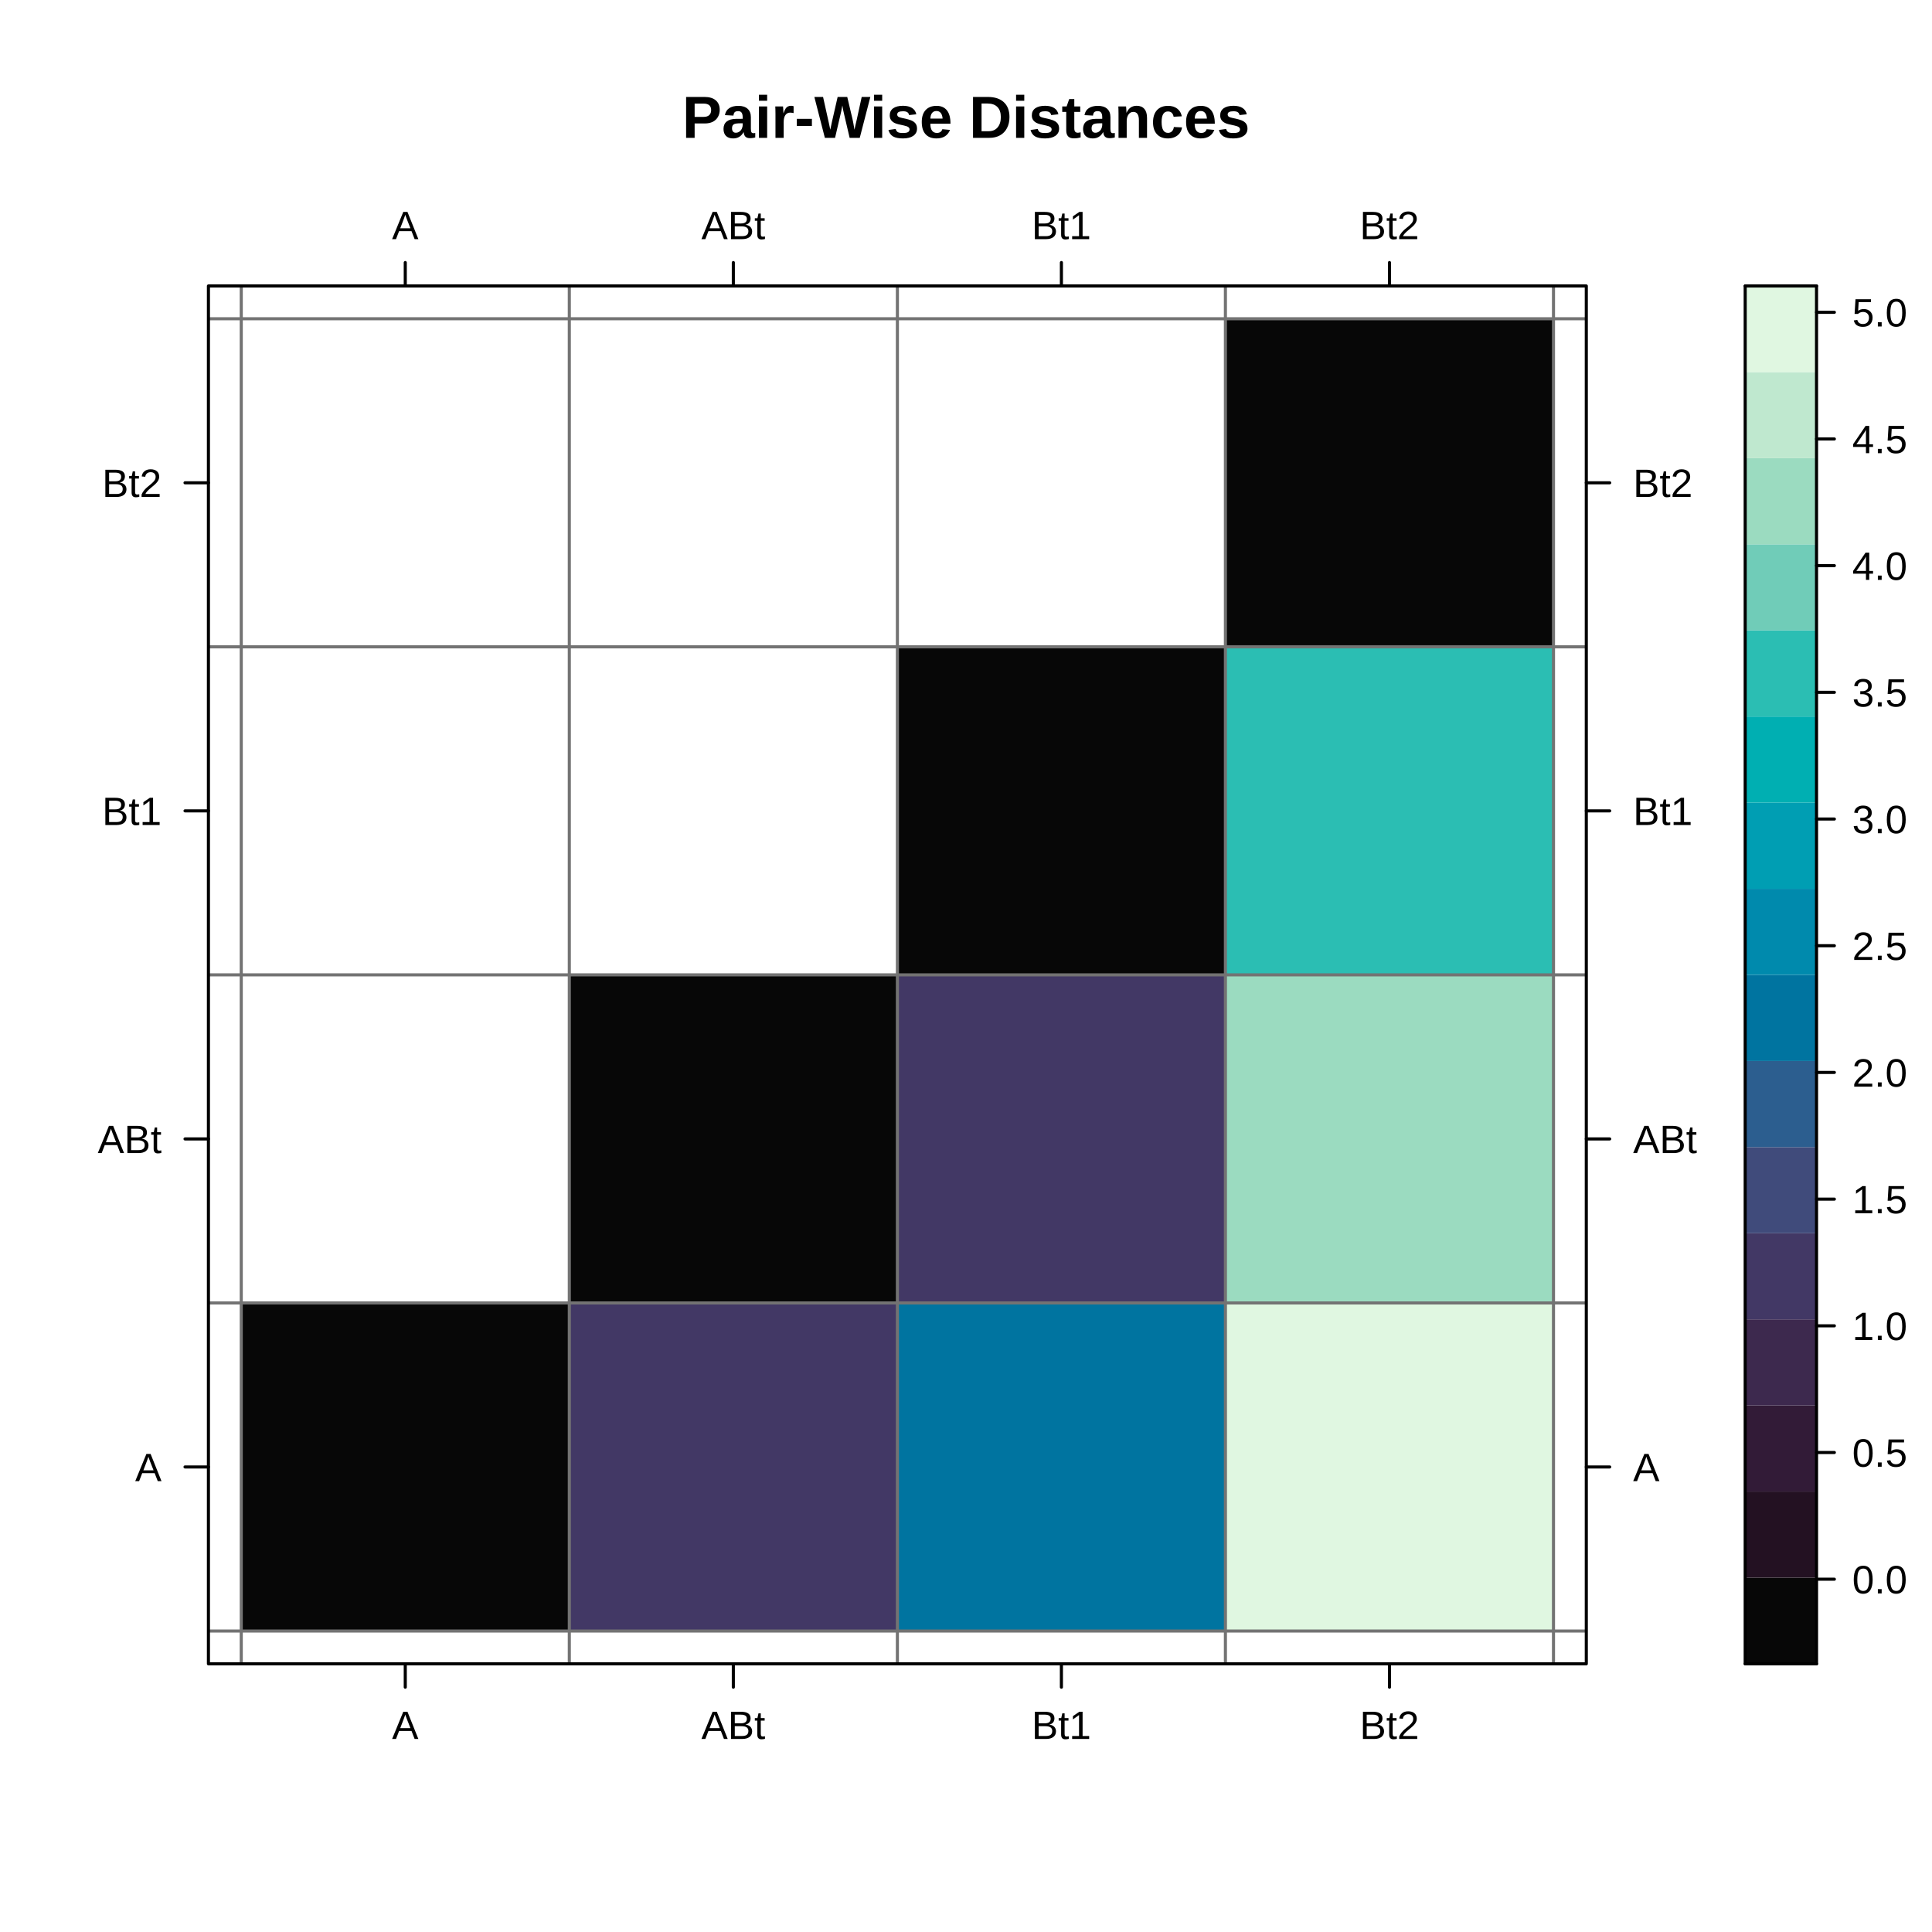
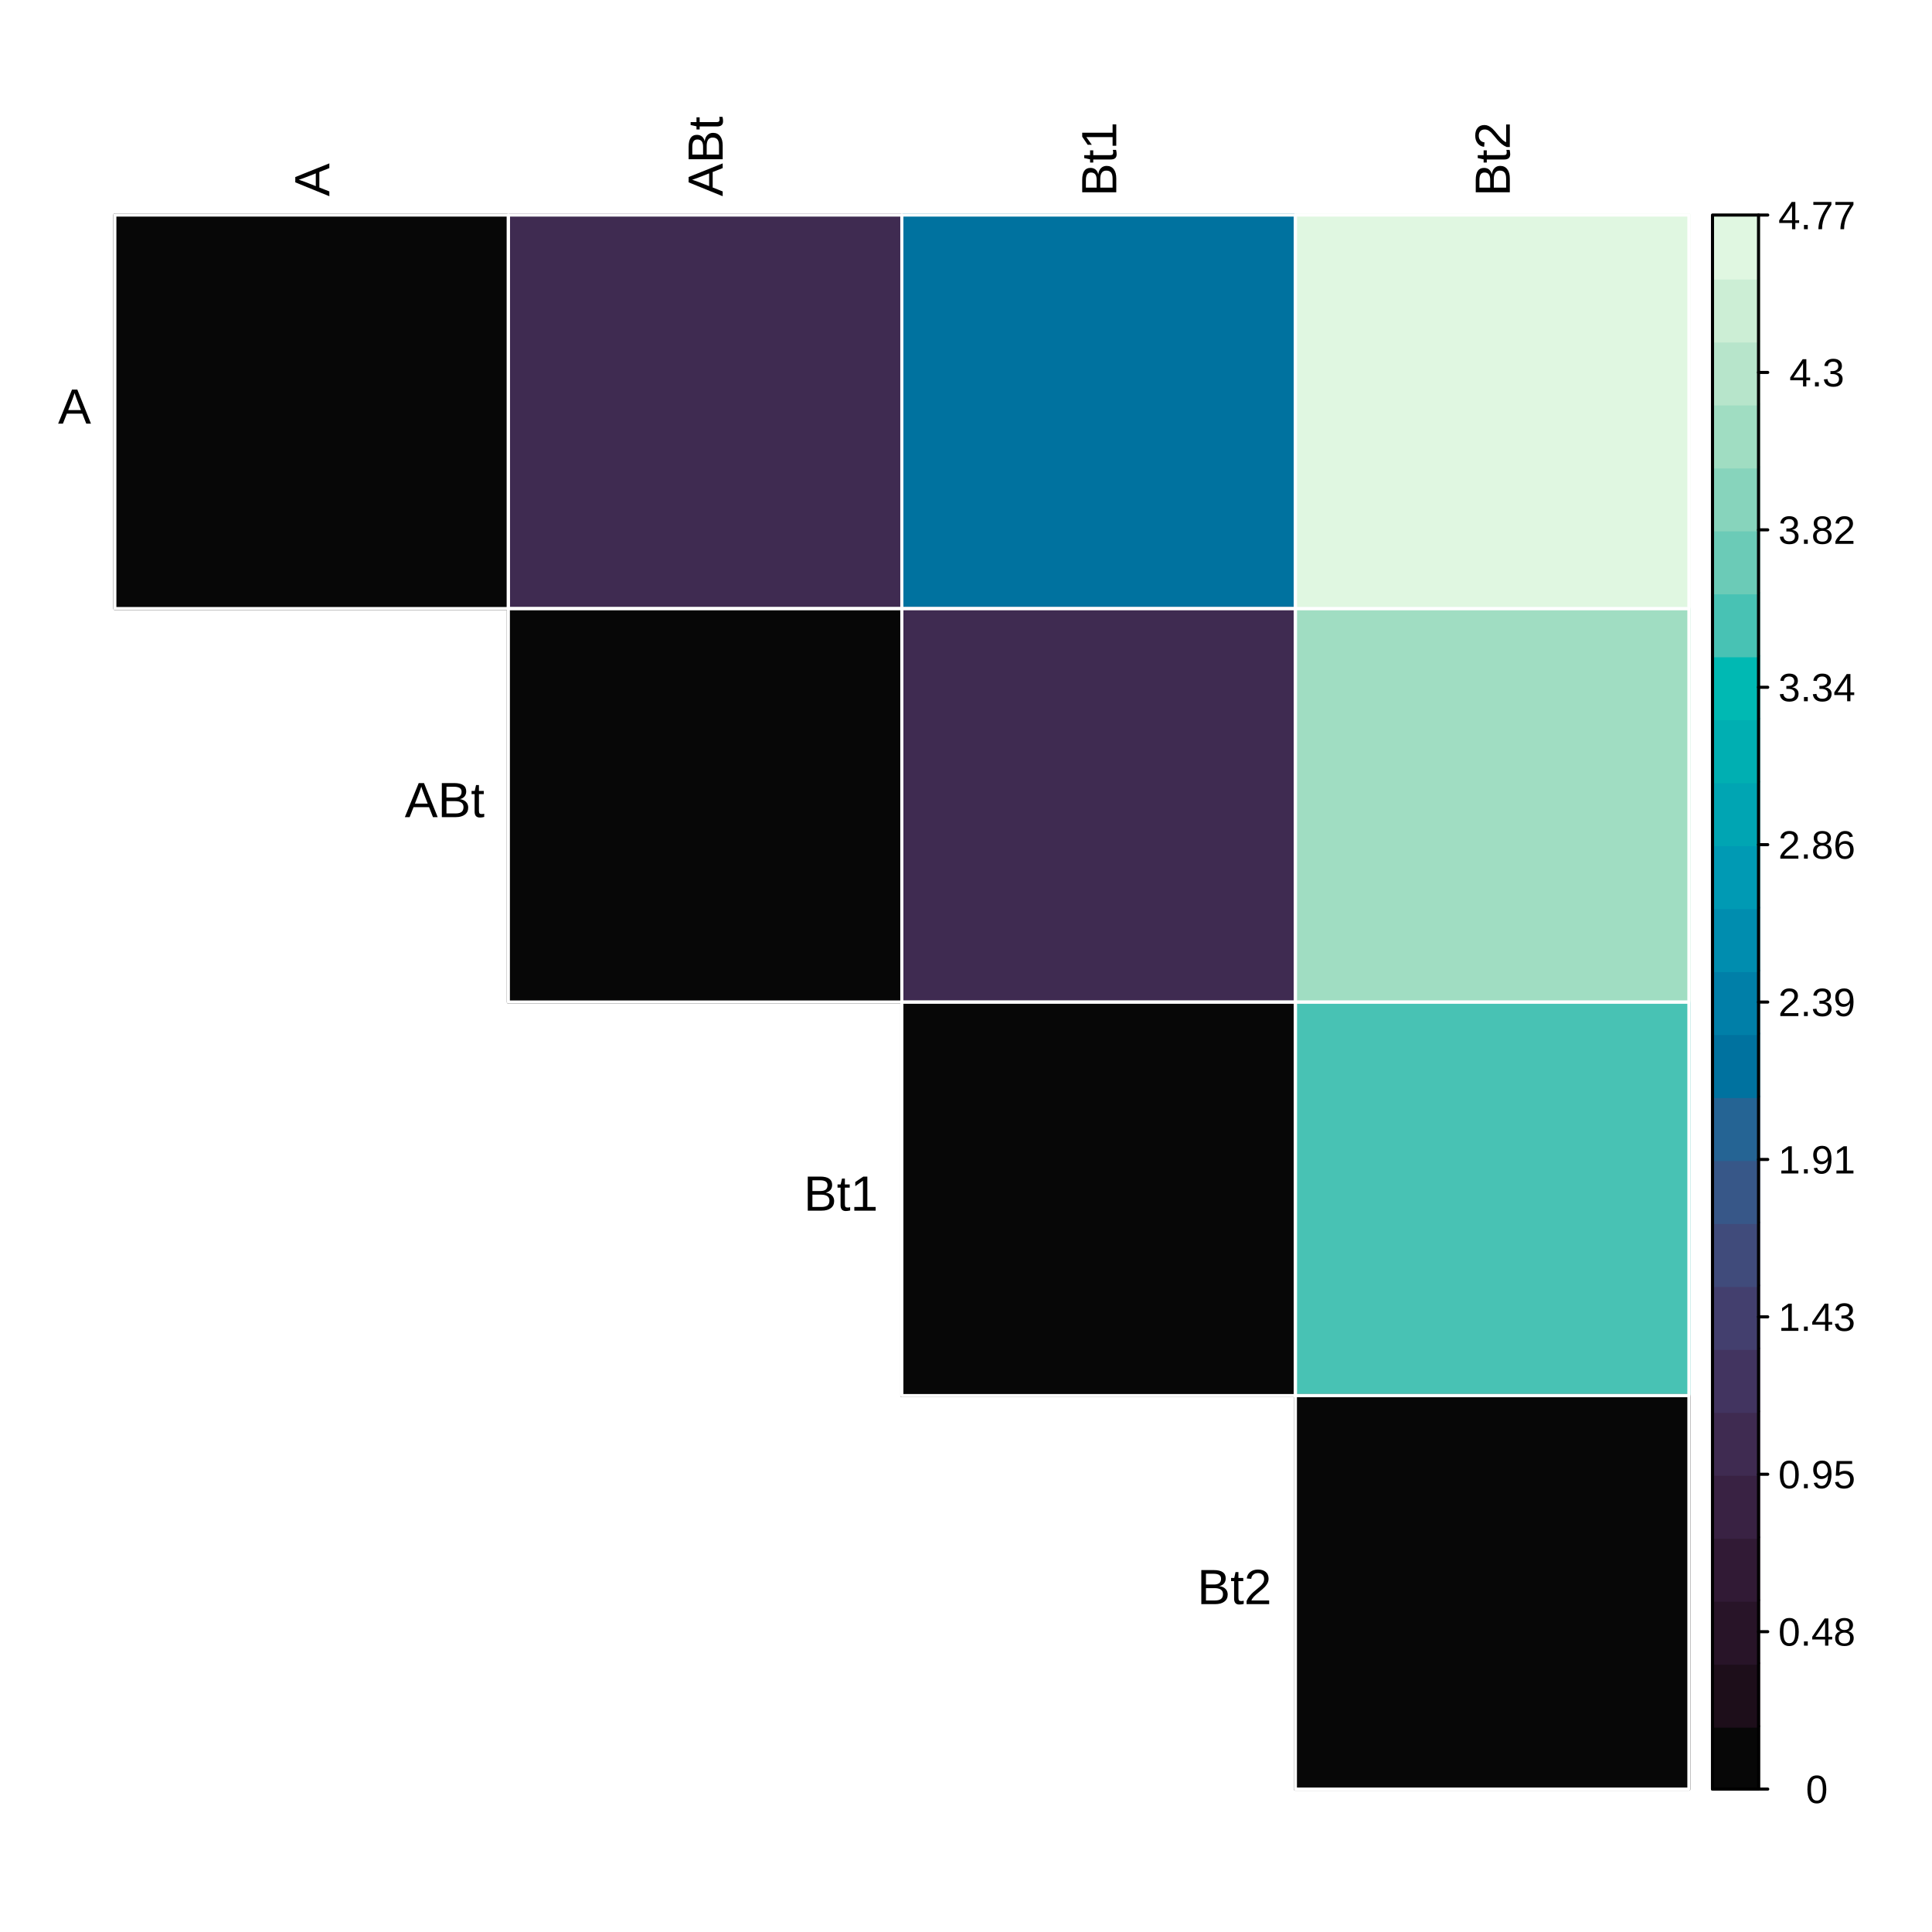
<svg xmlns="http://www.w3.org/2000/svg" width="468.00pt" height="468.00pt" viewBox="0 0 468.00 468.00">
  <g class="svglite">
    <defs>
      <style type="text/css">
    .svglite line, .svglite polyline, .svglite polygon, .svglite path, .svglite rect, .svglite circle {
      fill: none;
      stroke: #000000;
      stroke-linecap: round;
      stroke-linejoin: round;
      stroke-miterlimit: 10.00;
    }
    .svglite text {
      white-space: pre;
    }
    .svglite g.glyphgroup path {
      fill: inherit;
      stroke: none;
    }
  </style>
    </defs>
    <rect width="100%" height="100%" style="stroke: none; fill: #FFFFFF;" />
    <defs>
      <clipPath id="cpMC4wMHw0NjguMDB8MC4wMHw0NjguMDA=">
        <rect x="0.00" y="0.00" width="468.00" height="468.00" />
      </clipPath>
    </defs>
    <g clip-path="url(#cpMC4wMHw0NjguMDB8MC4wMHw0NjguMDA=)">
-       <rect x="0.00" y="-0" width="468.00" height="468.00" style="stroke-width: 0.75; stroke: none;" />
-       <text x="234.00" y="33.39" text-anchor="middle" style="font-size: 14.40px; font-weight: bold; font-family: &quot;Arial&quot;;" textLength="137.42px" lengthAdjust="spacingAndGlyphs">Pair-Wise Distances</text>
-     </g>
+ </g>
    <defs>
-       <clipPath id="cpNTAuNDl8Mzg0LjI2fDY5LjI3fDQwMy4wNA==">
-         <rect x="50.49" y="69.27" width="333.77" height="333.77" />
+       <clipPath id="cpMC4wMHw0NTYuNDh8MC4wMHw0NjYuNTY=">
+         <rect x="0.00" y="0.00" width="456.48" height="466.56" />
      </clipPath>
    </defs>
-     <g clip-path="url(#cpNTAuNDl8Mzg0LjI2fDY5LjI3fDQwMy4wNA==)">
- </g>
-     <g clip-path="url(#cpMC4wMHw0NjguMDB8MC4wMHw0NjguMDA=)">
-       <line x1="98.17" y1="69.27" x2="98.17" y2="63.60" style="stroke-width: 0.75;" />
-       <line x1="177.64" y1="69.27" x2="177.64" y2="63.60" style="stroke-width: 0.75;" />
-       <line x1="257.11" y1="69.27" x2="257.11" y2="63.60" style="stroke-width: 0.75;" />
-       <line x1="336.58" y1="69.27" x2="336.58" y2="63.60" style="stroke-width: 0.75;" />
-       <text x="98.17" y="57.93" text-anchor="middle" style="font-size: 9.60px; font-family: &quot;Arial&quot;;" textLength="6.41px" lengthAdjust="spacingAndGlyphs">A</text>
-       <text x="177.64" y="57.93" text-anchor="middle" style="font-size: 9.60px; font-family: &quot;Arial&quot;;" textLength="15.48px" lengthAdjust="spacingAndGlyphs">ABt</text>
-       <text x="257.11" y="57.93" text-anchor="middle" style="font-size: 9.60px; font-family: &quot;Arial&quot;;" textLength="14.41px" lengthAdjust="spacingAndGlyphs">Bt1</text>
-       <text x="336.58" y="57.93" text-anchor="middle" style="font-size: 9.60px; font-family: &quot;Arial&quot;;" textLength="14.41px" lengthAdjust="spacingAndGlyphs">Bt2</text>
-       <line x1="50.49" y1="355.35" x2="44.82" y2="355.35" style="stroke-width: 0.75;" />
-       <line x1="50.49" y1="275.89" x2="44.82" y2="275.89" style="stroke-width: 0.75;" />
-       <line x1="50.49" y1="196.42" x2="44.82" y2="196.42" style="stroke-width: 0.75;" />
-       <line x1="50.49" y1="116.95" x2="44.82" y2="116.95" style="stroke-width: 0.75;" />
-       <text x="39.15" y="358.79" text-anchor="end" style="font-size: 9.60px; font-family: &quot;Arial&quot;;" textLength="6.41px" lengthAdjust="spacingAndGlyphs">A</text>
-       <text x="39.15" y="279.32" text-anchor="end" style="font-size: 9.60px; font-family: &quot;Arial&quot;;" textLength="15.48px" lengthAdjust="spacingAndGlyphs">ABt</text>
-       <text x="39.15" y="199.85" text-anchor="end" style="font-size: 9.60px; font-family: &quot;Arial&quot;;" textLength="14.41px" lengthAdjust="spacingAndGlyphs">Bt1</text>
-       <text x="39.15" y="120.38" text-anchor="end" style="font-size: 9.60px; font-family: &quot;Arial&quot;;" textLength="14.41px" lengthAdjust="spacingAndGlyphs">Bt2</text>
-       <line x1="98.17" y1="403.04" x2="98.17" y2="408.70" style="stroke-width: 0.75;" />
-       <line x1="177.64" y1="403.04" x2="177.64" y2="408.70" style="stroke-width: 0.75;" />
-       <line x1="257.11" y1="403.04" x2="257.11" y2="408.70" style="stroke-width: 0.75;" />
-       <line x1="336.58" y1="403.04" x2="336.58" y2="408.70" style="stroke-width: 0.75;" />
-       <text x="98.17" y="421.24" text-anchor="middle" style="font-size: 9.60px; font-family: &quot;Arial&quot;;" textLength="6.41px" lengthAdjust="spacingAndGlyphs">A</text>
-       <text x="177.64" y="421.24" text-anchor="middle" style="font-size: 9.60px; font-family: &quot;Arial&quot;;" textLength="15.48px" lengthAdjust="spacingAndGlyphs">ABt</text>
-       <text x="257.11" y="421.24" text-anchor="middle" style="font-size: 9.60px; font-family: &quot;Arial&quot;;" textLength="14.41px" lengthAdjust="spacingAndGlyphs">Bt1</text>
-       <text x="336.58" y="421.24" text-anchor="middle" style="font-size: 9.60px; font-family: &quot;Arial&quot;;" textLength="14.41px" lengthAdjust="spacingAndGlyphs">Bt2</text>
-       <line x1="384.26" y1="355.35" x2="389.93" y2="355.35" style="stroke-width: 0.75;" />
-       <line x1="384.26" y1="275.89" x2="389.93" y2="275.89" style="stroke-width: 0.75;" />
-       <line x1="384.26" y1="196.42" x2="389.93" y2="196.42" style="stroke-width: 0.75;" />
-       <line x1="384.26" y1="116.95" x2="389.93" y2="116.95" style="stroke-width: 0.75;" />
-       <text x="395.60" y="358.79" style="font-size: 9.60px; font-family: &quot;Arial&quot;;" textLength="6.41px" lengthAdjust="spacingAndGlyphs">A</text>
-       <text x="395.60" y="279.32" style="font-size: 9.60px; font-family: &quot;Arial&quot;;" textLength="15.48px" lengthAdjust="spacingAndGlyphs">ABt</text>
-       <text x="395.60" y="199.85" style="font-size: 9.60px; font-family: &quot;Arial&quot;;" textLength="14.41px" lengthAdjust="spacingAndGlyphs">Bt1</text>
-       <text x="395.60" y="120.38" style="font-size: 9.60px; font-family: &quot;Arial&quot;;" textLength="14.41px" lengthAdjust="spacingAndGlyphs">Bt2</text>
-     </g>
-     <g clip-path="url(#cpNTAuNDl8Mzg0LjI2fDY5LjI3fDQwMy4wNA==)">
-       <rect x="58.44" y="315.62" width="79.47" height="79.47" style="stroke-width: 0.075; stroke: none; fill: #070707;" />
-       <rect x="137.91" y="315.62" width="79.47" height="79.47" style="stroke-width: 0.075; stroke: none; fill: #423865;" />
-       <rect x="217.38" y="315.62" width="79.47" height="79.47" style="stroke-width: 0.075; stroke: none; fill: #0074A0;" />
-       <rect x="296.84" y="315.62" width="79.47" height="79.47" style="stroke-width: 0.075; stroke: none; fill: #E0F7E1;" />
-       <rect x="137.91" y="236.15" width="79.47" height="79.47" style="stroke-width: 0.075; stroke: none; fill: #070707;" />
-       <rect x="217.38" y="236.15" width="79.47" height="79.47" style="stroke-width: 0.075; stroke: none; fill: #423865;" />
-       <rect x="296.84" y="236.15" width="79.47" height="79.47" style="stroke-width: 0.075; stroke: none; fill: #9BDBC0;" />
-       <rect x="217.38" y="156.68" width="79.47" height="79.47" style="stroke-width: 0.075; stroke: none; fill: #070707;" />
-       <rect x="296.84" y="156.68" width="79.47" height="79.47" style="stroke-width: 0.075; stroke: none; fill: #2BBEB3;" />
-       <rect x="296.84" y="77.21" width="79.47" height="79.47" style="stroke-width: 0.075; stroke: none; fill: #070707;" />
-       <line x1="50.49" y1="395.09" x2="384.26" y2="395.09" style="stroke-width: 0.75; stroke: #737373;" />
-       <line x1="50.49" y1="315.62" x2="384.26" y2="315.62" style="stroke-width: 0.75; stroke: #737373;" />
-       <line x1="50.49" y1="236.15" x2="384.26" y2="236.15" style="stroke-width: 0.75; stroke: #737373;" />
-       <line x1="50.49" y1="156.68" x2="384.26" y2="156.68" style="stroke-width: 0.75; stroke: #737373;" />
-       <line x1="50.49" y1="77.21" x2="384.26" y2="77.21" style="stroke-width: 0.75; stroke: #737373;" />
-       <line x1="50.49" y1="-2.25" x2="384.26" y2="-2.25" style="stroke-width: 0.75; stroke: #737373;" />
-       <line x1="50.49" y1="-81.72" x2="384.26" y2="-81.72" style="stroke-width: 0.75; stroke: #737373;" />
-       <line x1="50.49" y1="-161.19" x2="384.26" y2="-161.19" style="stroke-width: 0.75; stroke: #737373;" />
-       <line x1="50.49" y1="-240.66" x2="384.26" y2="-240.66" style="stroke-width: 0.75; stroke: #737373;" />
-       <line x1="50.49" y1="-320.13" x2="384.26" y2="-320.13" style="stroke-width: 0.75; stroke: #737373;" />
-       <line x1="50.49" y1="-399.60" x2="384.26" y2="-399.60" style="stroke-width: 0.75; stroke: #737373;" />
-       <line x1="50.49" y1="-479.06" x2="384.26" y2="-479.06" style="stroke-width: 0.75; stroke: #737373;" />
-       <line x1="50.49" y1="-558.53" x2="384.26" y2="-558.53" style="stroke-width: 0.75; stroke: #737373;" />
-       <line x1="50.49" y1="-638.00" x2="384.26" y2="-638.00" style="stroke-width: 0.75; stroke: #737373;" />
-       <line x1="50.49" y1="-717.47" x2="384.26" y2="-717.47" style="stroke-width: 0.75; stroke: #737373;" />
-       <line x1="50.49" y1="-796.94" x2="384.26" y2="-796.94" style="stroke-width: 0.75; stroke: #737373;" />
-       <line x1="58.44" y1="403.04" x2="58.44" y2="69.27" style="stroke-width: 0.75; stroke: #737373;" />
-       <line x1="137.91" y1="403.04" x2="137.91" y2="69.27" style="stroke-width: 0.75; stroke: #737373;" />
-       <line x1="217.38" y1="403.04" x2="217.38" y2="69.27" style="stroke-width: 0.75; stroke: #737373;" />
-       <line x1="296.84" y1="403.04" x2="296.84" y2="69.27" style="stroke-width: 0.75; stroke: #737373;" />
-       <line x1="376.31" y1="403.04" x2="376.31" y2="69.27" style="stroke-width: 0.75; stroke: #737373;" />
-       <line x1="455.78" y1="403.04" x2="455.78" y2="69.27" style="stroke-width: 0.75; stroke: #737373;" />
-       <line x1="535.25" y1="403.04" x2="535.25" y2="69.27" style="stroke-width: 0.75; stroke: #737373;" />
-       <line x1="614.72" y1="403.04" x2="614.72" y2="69.27" style="stroke-width: 0.75; stroke: #737373;" />
-       <line x1="694.19" y1="403.04" x2="694.19" y2="69.27" style="stroke-width: 0.75; stroke: #737373;" />
-       <line x1="773.65" y1="403.04" x2="773.65" y2="69.27" style="stroke-width: 0.75; stroke: #737373;" />
-       <line x1="853.12" y1="403.04" x2="853.12" y2="69.27" style="stroke-width: 0.75; stroke: #737373;" />
-       <line x1="932.59" y1="403.04" x2="932.59" y2="69.27" style="stroke-width: 0.75; stroke: #737373;" />
-       <line x1="1012.06" y1="403.04" x2="1012.06" y2="69.27" style="stroke-width: 0.75; stroke: #737373;" />
-       <line x1="1091.53" y1="403.04" x2="1091.53" y2="69.27" style="stroke-width: 0.75; stroke: #737373;" />
-       <line x1="1171.00" y1="403.04" x2="1171.00" y2="69.27" style="stroke-width: 0.75; stroke: #737373;" />
-       <line x1="1250.47" y1="403.04" x2="1250.47" y2="69.27" style="stroke-width: 0.75; stroke: #737373;" />
+     <g clip-path="url(#cpMC4wMHw0NTYuNDh8MC4wMHw0NjYuNTY=)">
+       <rect x="27.82" y="52.09" width="95.32" height="95.32" style="stroke-width: 0.75; stroke: #FFFFFF; fill: #FFFFFF;" />
+       <rect x="123.14" y="52.09" width="95.32" height="95.32" style="stroke-width: 0.75; stroke: #FFFFFF; fill: #FFFFFF;" />
+       <rect x="123.14" y="147.41" width="95.32" height="95.32" style="stroke-width: 0.75; stroke: #FFFFFF; fill: #FFFFFF;" />
+       <rect x="218.46" y="52.09" width="95.32" height="95.32" style="stroke-width: 0.75; stroke: #FFFFFF; fill: #FFFFFF;" />
+       <rect x="218.46" y="147.41" width="95.32" height="95.32" style="stroke-width: 0.75; stroke: #FFFFFF; fill: #FFFFFF;" />
+       <rect x="218.46" y="242.74" width="95.32" height="95.32" style="stroke-width: 0.75; stroke: #FFFFFF; fill: #FFFFFF;" />
+       <rect x="313.79" y="52.09" width="95.32" height="95.32" style="stroke-width: 0.75; stroke: #FFFFFF; fill: #FFFFFF;" />
+       <rect x="313.79" y="147.41" width="95.32" height="95.32" style="stroke-width: 0.75; stroke: #FFFFFF; fill: #FFFFFF;" />
+       <rect x="313.79" y="242.74" width="95.32" height="95.32" style="stroke-width: 0.75; stroke: #FFFFFF; fill: #FFFFFF;" />
+       <rect x="313.79" y="338.06" width="95.32" height="95.32" style="stroke-width: 0.75; stroke: #FFFFFF; fill: #FFFFFF;" />
+       <rect x="27.82" y="52.09" width="95.32" height="95.32" style="stroke-width: 0.75; stroke: #070707; fill: #070707;" />
+       <rect x="123.14" y="52.09" width="95.32" height="95.32" style="stroke-width: 0.75; stroke: #3F2B51; fill: #3F2B51;" />
+       <rect x="123.14" y="147.41" width="95.32" height="95.32" style="stroke-width: 0.75; stroke: #070707; fill: #070707;" />
+       <rect x="218.46" y="52.09" width="95.32" height="95.32" style="stroke-width: 0.75; stroke: #00729F; fill: #00729F;" />
+       <rect x="218.46" y="147.41" width="95.32" height="95.32" style="stroke-width: 0.75; stroke: #3F2B51; fill: #3F2B51;" />
+       <rect x="218.46" y="242.74" width="95.32" height="95.32" style="stroke-width: 0.75; stroke: #070707; fill: #070707;" />
+       <rect x="313.79" y="52.09" width="95.32" height="95.32" style="stroke-width: 0.75; stroke: #E0F7E1; fill: #E0F7E1;" />
+       <rect x="313.79" y="147.41" width="95.32" height="95.32" style="stroke-width: 0.75; stroke: #A0DDC2; fill: #A0DDC2;" />
+       <rect x="313.79" y="242.74" width="95.32" height="95.32" style="stroke-width: 0.75; stroke: #48C2B4; fill: #48C2B4;" />
+       <rect x="313.79" y="338.06" width="95.32" height="95.32" style="stroke-width: 0.75; stroke: #070707; fill: #070707;" />
+       <rect x="27.82" y="52.09" width="95.32" height="95.32" style="stroke-width: 0.75; stroke: #FFFFFF;" />
+       <rect x="123.14" y="52.09" width="95.32" height="95.32" style="stroke-width: 0.75; stroke: #FFFFFF;" />
+       <rect x="123.14" y="147.41" width="95.32" height="95.32" style="stroke-width: 0.75; stroke: #FFFFFF;" />
+       <rect x="218.46" y="52.09" width="95.32" height="95.32" style="stroke-width: 0.75; stroke: #FFFFFF;" />
+       <rect x="218.46" y="147.41" width="95.32" height="95.32" style="stroke-width: 0.75; stroke: #FFFFFF;" />
+       <rect x="218.46" y="242.74" width="95.32" height="95.32" style="stroke-width: 0.75; stroke: #FFFFFF;" />
+       <rect x="313.79" y="52.09" width="95.32" height="95.32" style="stroke-width: 0.75; stroke: #FFFFFF;" />
+       <rect x="313.79" y="147.41" width="95.32" height="95.32" style="stroke-width: 0.75; stroke: #FFFFFF;" />
+       <rect x="313.79" y="242.74" width="95.32" height="95.32" style="stroke-width: 0.75; stroke: #FFFFFF;" />
+       <rect x="313.79" y="338.06" width="95.32" height="95.32" style="stroke-width: 0.75; stroke: #FFFFFF;" />
+       <rect x="414.83" y="418.13" width="11.15" height="15.25" style="stroke-width: 0.75; stroke: #070707; fill: #070707;" />
+       <rect x="414.83" y="402.88" width="11.15" height="15.25" style="stroke-width: 0.75; stroke: #1D0E1A; fill: #1D0E1A;" />
+       <rect x="414.83" y="387.63" width="11.15" height="15.25" style="stroke-width: 0.75; stroke: #281428; fill: #281428;" />
+       <rect x="414.83" y="372.37" width="11.15" height="15.25" style="stroke-width: 0.75; stroke: #311A35; fill: #311A35;" />
+       <rect x="414.83" y="357.12" width="11.15" height="15.25" style="stroke-width: 0.75; stroke: #392243; fill: #392243;" />
+       <rect x="414.83" y="341.87" width="11.15" height="15.25" style="stroke-width: 0.75; stroke: #3F2B51; fill: #3F2B51;" />
+       <rect x="414.83" y="326.62" width="11.15" height="15.25" style="stroke-width: 0.75; stroke: #423460; fill: #423460;" />
+       <rect x="414.83" y="311.37" width="11.15" height="15.25" style="stroke-width: 0.75; stroke: #433F6E; fill: #433F6E;" />
+       <rect x="414.83" y="296.12" width="11.15" height="15.25" style="stroke-width: 0.75; stroke: #404B7B; fill: #404B7B;" />
+       <rect x="414.83" y="280.86" width="11.15" height="15.25" style="stroke-width: 0.75; stroke: #375788; fill: #375788;" />
+       <rect x="414.83" y="265.61" width="11.15" height="15.25" style="stroke-width: 0.75; stroke: #256494; fill: #256494;" />
+       <rect x="414.83" y="250.36" width="11.15" height="15.25" style="stroke-width: 0.75; stroke: #00729F; fill: #00729F;" />
+       <rect x="414.83" y="235.11" width="11.15" height="15.25" style="stroke-width: 0.75; stroke: #007FA8; fill: #007FA8;" />
+       <rect x="414.83" y="219.86" width="11.15" height="15.25" style="stroke-width: 0.75; stroke: #008DAF; fill: #008DAF;" />
+       <rect x="414.83" y="204.61" width="11.15" height="15.25" style="stroke-width: 0.75; stroke: #009AB4; fill: #009AB4;" />
+       <rect x="414.83" y="189.36" width="11.15" height="15.25" style="stroke-width: 0.75; stroke: #00A5B3; fill: #00A5B3;" />
+       <rect x="414.83" y="174.10" width="11.15" height="15.25" style="stroke-width: 0.75; stroke: #00AFB2; fill: #00AFB2;" />
+       <rect x="414.83" y="158.85" width="11.15" height="15.25" style="stroke-width: 0.75; stroke: #00B9B3; fill: #00B9B3;" />
+       <rect x="414.83" y="143.60" width="11.15" height="15.25" style="stroke-width: 0.75; stroke: #48C2B4; fill: #48C2B4;" />
+       <rect x="414.83" y="128.35" width="11.15" height="15.25" style="stroke-width: 0.75; stroke: #6BCBB7; fill: #6BCBB7;" />
+       <rect x="414.83" y="113.10" width="11.15" height="15.25" style="stroke-width: 0.75; stroke: #87D4BC; fill: #87D4BC;" />
+       <rect x="414.83" y="97.85" width="11.15" height="15.25" style="stroke-width: 0.75; stroke: #A0DDC2; fill: #A0DDC2;" />
+       <rect x="414.83" y="82.59" width="11.15" height="15.25" style="stroke-width: 0.75; stroke: #B7E5CB; fill: #B7E5CB;" />
+       <rect x="414.83" y="67.34" width="11.15" height="15.25" style="stroke-width: 0.75; stroke: #CCEED5; fill: #CCEED5;" />
+       <rect x="414.83" y="52.09" width="11.15" height="15.25" style="stroke-width: 0.75; stroke: #E0F7E1; fill: #E0F7E1;" />
+       <rect x="414.83" y="52.09" width="11.15" height="381.29" style="stroke-width: 0.75;" />
+       <line x1="425.98" y1="433.38" x2="428.21" y2="433.38" style="stroke-width: 0.75;" />
+       <line x1="425.98" y1="395.25" x2="428.21" y2="395.25" style="stroke-width: 0.75;" />
+       <line x1="425.98" y1="357.12" x2="428.21" y2="357.12" style="stroke-width: 0.75;" />
+       <line x1="425.98" y1="318.99" x2="428.21" y2="318.99" style="stroke-width: 0.75;" />
+       <line x1="425.98" y1="280.86" x2="428.21" y2="280.86" style="stroke-width: 0.75;" />
+       <line x1="425.98" y1="242.74" x2="428.21" y2="242.74" style="stroke-width: 0.75;" />
+       <line x1="425.98" y1="204.61" x2="428.21" y2="204.61" style="stroke-width: 0.75;" />
+       <line x1="425.98" y1="166.48" x2="428.21" y2="166.48" style="stroke-width: 0.75;" />
+       <line x1="425.98" y1="128.35" x2="428.21" y2="128.35" style="stroke-width: 0.75;" />
+       <line x1="425.98" y1="90.22" x2="428.21" y2="90.22" style="stroke-width: 0.75;" />
+       <line x1="425.98" y1="52.09" x2="428.21" y2="52.09" style="stroke-width: 0.75;" />
+       <text x="440.11" y="436.77" text-anchor="middle" style="font-size: 9.60px; font-family: &quot;Arial&quot;;" textLength="5.33px" lengthAdjust="spacingAndGlyphs">0</text>
+       <text x="440.11" y="398.64" text-anchor="middle" style="font-size: 9.60px; font-family: &quot;Arial&quot;;" textLength="18.66px" lengthAdjust="spacingAndGlyphs">0.48</text>
+       <text x="440.11" y="360.51" text-anchor="middle" style="font-size: 9.60px; font-family: &quot;Arial&quot;;" textLength="18.66px" lengthAdjust="spacingAndGlyphs">0.95</text>
+       <text x="440.11" y="322.38" text-anchor="middle" style="font-size: 9.60px; font-family: &quot;Arial&quot;;" textLength="18.66px" lengthAdjust="spacingAndGlyphs">1.43</text>
+       <text x="440.11" y="284.26" text-anchor="middle" style="font-size: 9.60px; font-family: &quot;Arial&quot;;" textLength="18.66px" lengthAdjust="spacingAndGlyphs">1.91</text>
+       <text x="440.11" y="246.13" text-anchor="middle" style="font-size: 9.60px; font-family: &quot;Arial&quot;;" textLength="18.66px" lengthAdjust="spacingAndGlyphs">2.39</text>
+       <text x="440.11" y="208.00" text-anchor="middle" style="font-size: 9.60px; font-family: &quot;Arial&quot;;" textLength="18.66px" lengthAdjust="spacingAndGlyphs">2.86</text>
+       <text x="440.11" y="169.87" text-anchor="middle" style="font-size: 9.60px; font-family: &quot;Arial&quot;;" textLength="18.66px" lengthAdjust="spacingAndGlyphs">3.34</text>
+       <text x="440.11" y="131.74" text-anchor="middle" style="font-size: 9.60px; font-family: &quot;Arial&quot;;" textLength="18.66px" lengthAdjust="spacingAndGlyphs">3.82</text>
+       <text x="440.11" y="93.61" text-anchor="middle" style="font-size: 9.60px; font-family: &quot;Arial&quot;;" textLength="13.33px" lengthAdjust="spacingAndGlyphs">4.3</text>
+       <text x="440.11" y="55.52" text-anchor="middle" style="font-size: 9.60px; font-family: &quot;Arial&quot;;" textLength="18.66px" lengthAdjust="spacingAndGlyphs">4.77</text>
+       <text transform="translate(79.78,47.56) rotate(-90)" style="font-size: 12.00px; font-family: &quot;Arial&quot;;" textLength="8.00px" lengthAdjust="spacingAndGlyphs">A</text>
+       <text transform="translate(175.06,47.56) rotate(-90)" style="font-size: 12.00px; font-family: &quot;Arial&quot;;" textLength="19.33px" lengthAdjust="spacingAndGlyphs">ABt</text>
+       <text transform="translate(270.40,47.56) rotate(-90)" style="font-size: 12.00px; font-family: &quot;Arial&quot;;" textLength="18.00px" lengthAdjust="spacingAndGlyphs">Bt1</text>
+       <text transform="translate(365.73,47.56) rotate(-90)" style="font-size: 12.00px; font-family: &quot;Arial&quot;;" textLength="18.00px" lengthAdjust="spacingAndGlyphs">Bt2</text>
+       <text x="22.06" y="102.62" text-anchor="end" style="font-size: 12.00px; font-family: &quot;Arial&quot;;" textLength="8.00px" lengthAdjust="spacingAndGlyphs">A</text>
+       <text x="117.38" y="197.94" text-anchor="end" style="font-size: 12.00px; font-family: &quot;Arial&quot;;" textLength="19.33px" lengthAdjust="spacingAndGlyphs">ABt</text>
+       <text x="212.70" y="293.26" text-anchor="end" style="font-size: 12.00px; font-family: &quot;Arial&quot;;" textLength="18.00px" lengthAdjust="spacingAndGlyphs">Bt1</text>
+       <text x="308.03" y="388.58" text-anchor="end" style="font-size: 12.00px; font-family: &quot;Arial&quot;;" textLength="18.00px" lengthAdjust="spacingAndGlyphs">Bt2</text>
    </g>
    <g clip-path="url(#cpMC4wMHw0NjguMDB8MC4wMHw0NjguMDA=)">
-       <rect x="50.49" y="69.27" width="333.77" height="333.77" style="stroke-width: 0.75;" />
-       <rect x="422.75" y="382.17" width="17.28" height="20.86" style="stroke-width: 0.75; stroke: none; fill: #070707;" />
-       <rect x="422.75" y="361.31" width="17.28" height="20.86" style="stroke-width: 0.75; stroke: none; fill: #231122;" />
-       <rect x="422.75" y="340.45" width="17.28" height="20.86" style="stroke-width: 0.75; stroke: none; fill: #321B37;" />
-       <rect x="422.75" y="319.59" width="17.28" height="20.86" style="stroke-width: 0.75; stroke: none; fill: #3D294E;" />
-       <rect x="422.75" y="298.73" width="17.28" height="20.86" style="stroke-width: 0.75; stroke: none; fill: #423865;" />
-       <rect x="422.75" y="277.87" width="17.28" height="20.86" style="stroke-width: 0.75; stroke: none; fill: #404B7B;" />
-       <rect x="422.75" y="257.01" width="17.28" height="20.86" style="stroke-width: 0.75; stroke: none; fill: #2C5E8F;" />
-       <rect x="422.75" y="236.15" width="17.28" height="20.86" style="stroke-width: 0.75; stroke: none; fill: #0074A0;" />
-       <rect x="422.75" y="215.29" width="17.28" height="20.86" style="stroke-width: 0.75; stroke: none; fill: #008AAD;" />
-       <rect x="422.75" y="194.43" width="17.28" height="20.86" style="stroke-width: 0.75; stroke: none; fill: #009EB3;" />
-       <rect x="422.75" y="173.57" width="17.28" height="20.86" style="stroke-width: 0.75; stroke: none; fill: #00AFB2;" />
-       <rect x="422.75" y="152.71" width="17.28" height="20.86" style="stroke-width: 0.75; stroke: none; fill: #2BBEB3;" />
-       <rect x="422.75" y="131.85" width="17.28" height="20.86" style="stroke-width: 0.75; stroke: none; fill: #70CCB8;" />
-       <rect x="422.75" y="110.99" width="17.28" height="20.86" style="stroke-width: 0.75; stroke: none; fill: #9BDBC0;" />
-       <rect x="422.75" y="90.13" width="17.28" height="20.86" style="stroke-width: 0.75; stroke: none; fill: #BFE8CF;" />
-       <rect x="422.75" y="69.27" width="17.28" height="20.86" style="stroke-width: 0.75; stroke: none; fill: #E0F7E1;" />
-       <line x1="422.75" y1="403.04" x2="422.75" y2="69.27" style="stroke-width: 0.75;" />
-       <line x1="440.03" y1="403.04" x2="440.03" y2="69.27" style="stroke-width: 0.75;" />
-       <line x1="422.75" y1="403.04" x2="431.39" y2="403.04" style="stroke-width: 0.75;" />
-       <line x1="440.03" y1="403.04" x2="431.39" y2="403.04" style="stroke-width: 0.75;" />
-       <line x1="422.75" y1="69.27" x2="431.39" y2="69.27" style="stroke-width: 0.75;" />
-       <line x1="440.03" y1="69.27" x2="431.39" y2="69.27" style="stroke-width: 0.75;" />
-       <line x1="440.03" y1="382.54" x2="444.35" y2="382.54" style="stroke-width: 0.75;" />
-       <line x1="440.03" y1="351.85" x2="444.35" y2="351.85" style="stroke-width: 0.75;" />
-       <line x1="440.03" y1="321.16" x2="444.35" y2="321.16" style="stroke-width: 0.75;" />
-       <line x1="440.03" y1="290.47" x2="444.35" y2="290.47" style="stroke-width: 0.75;" />
-       <line x1="440.03" y1="259.78" x2="444.35" y2="259.78" style="stroke-width: 0.75;" />
-       <line x1="440.03" y1="229.09" x2="444.35" y2="229.09" style="stroke-width: 0.75;" />
-       <line x1="440.03" y1="198.40" x2="444.35" y2="198.40" style="stroke-width: 0.75;" />
-       <line x1="440.03" y1="167.71" x2="444.35" y2="167.71" style="stroke-width: 0.75;" />
-       <line x1="440.03" y1="137.02" x2="444.35" y2="137.02" style="stroke-width: 0.75;" />
-       <line x1="440.03" y1="106.33" x2="444.35" y2="106.33" style="stroke-width: 0.75;" />
-       <line x1="440.03" y1="75.65" x2="444.35" y2="75.65" style="stroke-width: 0.75;" />
-       <text x="448.67" y="385.98" style="font-size: 9.60px; font-family: &quot;Arial&quot;;" textLength="13.33px" lengthAdjust="spacingAndGlyphs">0.0</text>
-       <text x="448.67" y="355.29" style="font-size: 9.60px; font-family: &quot;Arial&quot;;" textLength="13.33px" lengthAdjust="spacingAndGlyphs">0.5</text>
-       <text x="448.67" y="324.60" style="font-size: 9.60px; font-family: &quot;Arial&quot;;" textLength="13.33px" lengthAdjust="spacingAndGlyphs">1.0</text>
-       <text x="448.67" y="293.91" style="font-size: 9.60px; font-family: &quot;Arial&quot;;" textLength="13.33px" lengthAdjust="spacingAndGlyphs">1.5</text>
-       <text x="448.67" y="263.22" style="font-size: 9.60px; font-family: &quot;Arial&quot;;" textLength="13.33px" lengthAdjust="spacingAndGlyphs">2.0</text>
-       <text x="448.67" y="232.53" style="font-size: 9.60px; font-family: &quot;Arial&quot;;" textLength="13.33px" lengthAdjust="spacingAndGlyphs">2.5</text>
-       <text x="448.67" y="201.84" style="font-size: 9.60px; font-family: &quot;Arial&quot;;" textLength="13.33px" lengthAdjust="spacingAndGlyphs">3.0</text>
-       <text x="448.67" y="171.15" style="font-size: 9.60px; font-family: &quot;Arial&quot;;" textLength="13.33px" lengthAdjust="spacingAndGlyphs">3.5</text>
-       <text x="448.67" y="140.46" style="font-size: 9.60px; font-family: &quot;Arial&quot;;" textLength="13.33px" lengthAdjust="spacingAndGlyphs">4.0</text>
-       <text x="448.67" y="109.77" style="font-size: 9.60px; font-family: &quot;Arial&quot;;" textLength="13.33px" lengthAdjust="spacingAndGlyphs">4.5</text>
-       <text x="448.67" y="79.08" style="font-size: 9.60px; font-family: &quot;Arial&quot;;" textLength="13.33px" lengthAdjust="spacingAndGlyphs">5.0</text>
-     </g>
+ </g>
  </g>
</svg>
